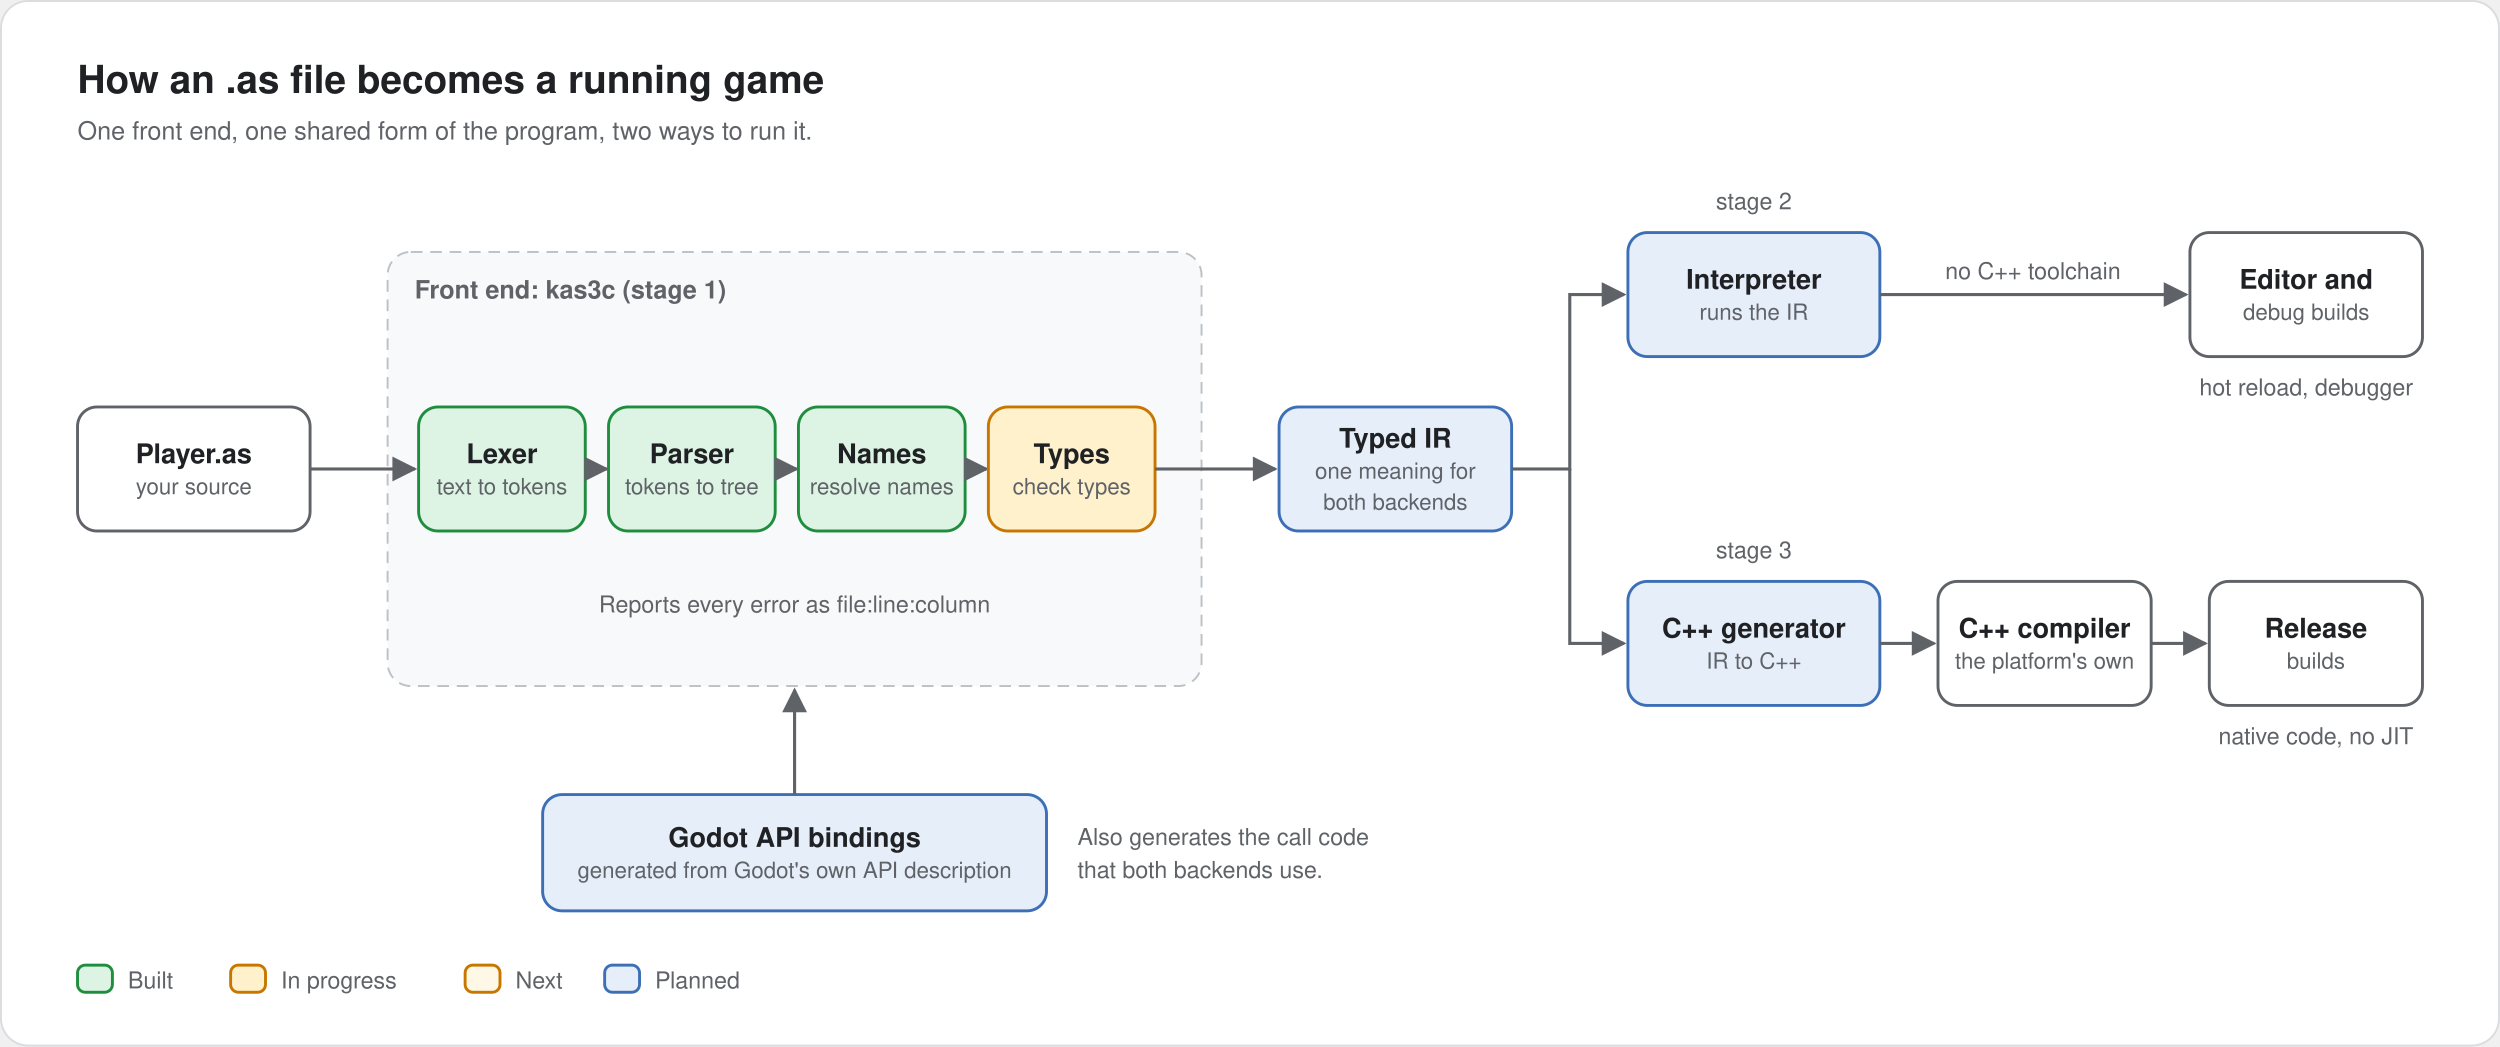
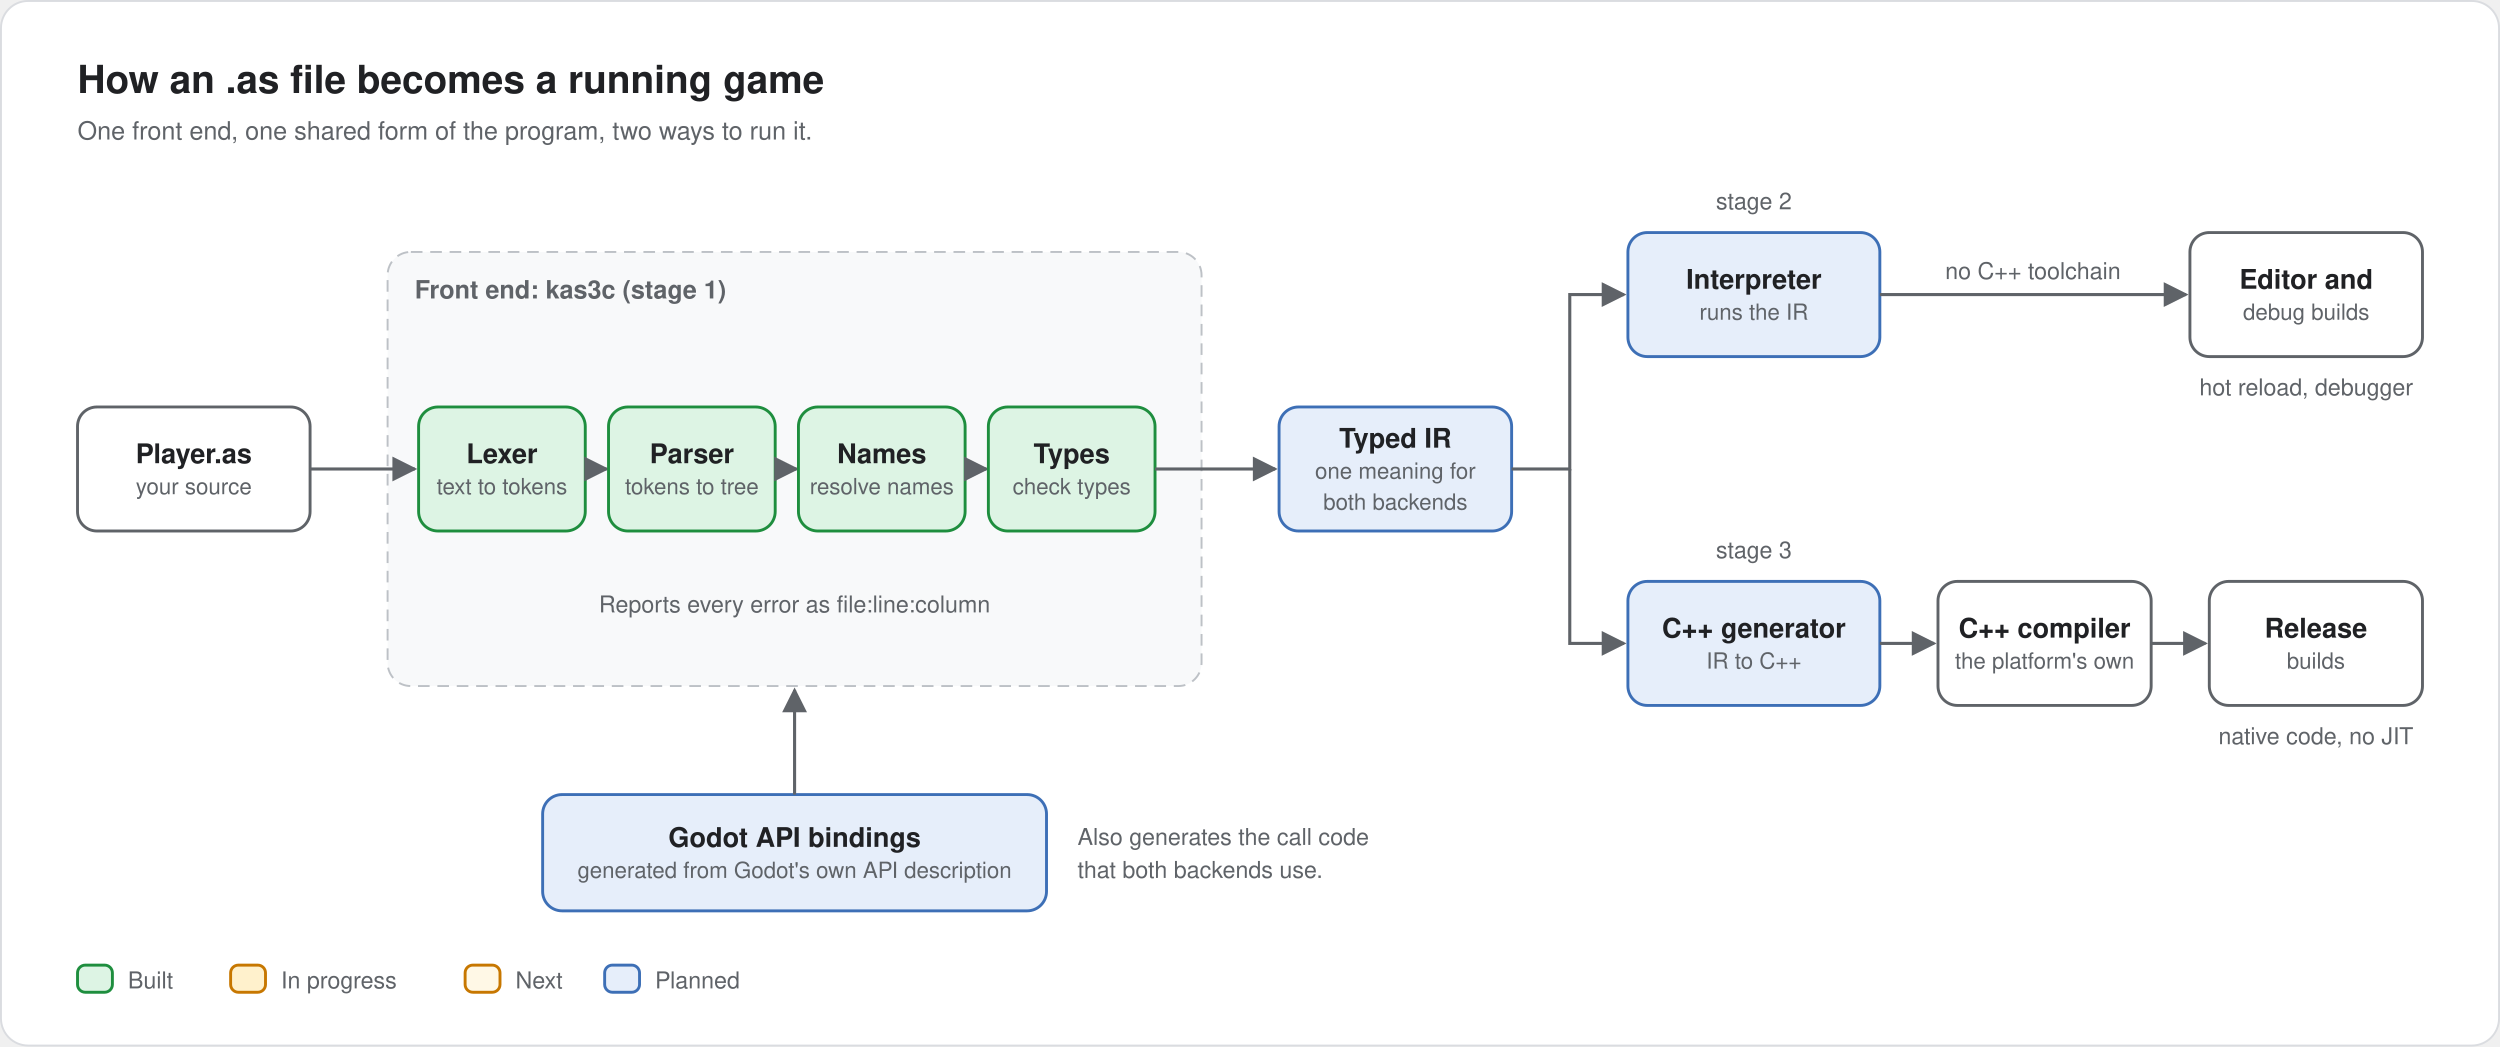
<svg xmlns="http://www.w3.org/2000/svg" viewBox="0 0 1290 540" width="1290" height="540" font-family="Helvetica Neue, Helvetica, Arial, sans-serif" role="img" aria-label="How an .as file becomes a running game">
  <defs>
    <marker id="arrow" viewBox="0 0 10 10" refX="9" refY="5" markerWidth="8" markerHeight="8" orient="auto-start-reverse">
      <path d="M0 0 L10 5 L0 10 z" fill="#5F6368" />
    </marker>
  </defs>
  <rect x="0.5" y="0.5" width="1289" height="539" rx="14" fill="#FFFFFF" stroke="#DADCE0" />
  <text x="40" y="48" font-size="20" text-anchor="start" font-weight="bold" fill="#202124">How an .as file becomes a running game</text>
  <text x="40" y="72" font-size="13" text-anchor="start" font-weight="normal" fill="#5F6368">One front end, one shared form of the program, two ways to run it.</text>
  <rect x="40" y="210" width="120" height="64" rx="10" fill="#FFFFFF" stroke="#5F6368" stroke-width="1.5" />
  <text x="100.0" y="239.0" font-size="14" text-anchor="middle" font-weight="bold" fill="#202124">Player.as</text>
  <text x="100.0" y="255.0" font-size="11.5" text-anchor="middle" font-weight="normal" fill="#5F6368">your source</text>
  <rect x="200" y="130" width="420" height="224" rx="12" fill="#F8F9FA" stroke="#BDC1C6" stroke-dasharray="6 4" />
  <text x="214" y="154" font-size="13" text-anchor="start" font-weight="bold" fill="#5F6368">Front end: kas3c   (stage 1)</text>
  <polyline points="160,242 214,242" fill="none" stroke="#5F6368" stroke-width="1.6" marker-end="url(#arrow)" />
  <rect x="216" y="210" width="86" height="64" rx="10" fill="#DDF4E4" stroke="#1E8E3E" stroke-width="1.5" />
  <text x="259.0" y="239.0" font-size="14" text-anchor="middle" font-weight="bold" fill="#202124">Lexer</text>
  <text x="259.0" y="255.0" font-size="11.5" text-anchor="middle" font-weight="normal" fill="#5F6368">text to tokens</text>
  <polyline points="302,242 313,242" fill="none" stroke="#5F6368" stroke-width="1.6" marker-end="url(#arrow)" />
  <rect x="314" y="210" width="86" height="64" rx="10" fill="#DDF4E4" stroke="#1E8E3E" stroke-width="1.5" />
  <text x="357.0" y="239.0" font-size="14" text-anchor="middle" font-weight="bold" fill="#202124">Parser</text>
  <text x="357.0" y="255.0" font-size="11.5" text-anchor="middle" font-weight="normal" fill="#5F6368">tokens to tree</text>
  <polyline points="400,242 411,242" fill="none" stroke="#5F6368" stroke-width="1.6" marker-end="url(#arrow)" />
  <rect x="412" y="210" width="86" height="64" rx="10" fill="#DDF4E4" stroke="#1E8E3E" stroke-width="1.5" />
  <text x="455.0" y="239.0" font-size="14" text-anchor="middle" font-weight="bold" fill="#202124">Names</text>
  <text x="455.0" y="255.0" font-size="11.5" text-anchor="middle" font-weight="normal" fill="#5F6368">resolve names</text>
  <polyline points="498,242 509,242" fill="none" stroke="#5F6368" stroke-width="1.6" marker-end="url(#arrow)" />
-   <rect x="510" y="210" width="86" height="64" rx="10" fill="#FFF1CC" stroke="#C77700" stroke-width="1.5" />
+   <rect x="510" y="210" width="86" height="64" rx="10" fill="#DDF4E4" stroke="#1E8E3E" stroke-width="1.5" />
  <text x="553.0" y="239.0" font-size="14" text-anchor="middle" font-weight="bold" fill="#202124">Types</text>
  <text x="553.0" y="255.0" font-size="11.5" text-anchor="middle" font-weight="normal" fill="#5F6368">check types</text>
  <text x="410" y="316" font-size="12" text-anchor="middle" font-weight="normal" fill="#5F6368">Reports every error as file:line:column</text>
  <polyline points="596,242 658,242" fill="none" stroke="#5F6368" stroke-width="1.6" marker-end="url(#arrow)" />
  <rect x="660" y="210" width="120" height="64" rx="10" fill="#E6EEFA" stroke="#3D6FB6" stroke-width="1.5" />
  <text x="720.0" y="231.0" font-size="14" text-anchor="middle" font-weight="bold" fill="#202124">Typed IR</text>
  <text x="720.0" y="247.0" font-size="11.5" text-anchor="middle" font-weight="normal" fill="#5F6368">one meaning for</text>
  <text x="720.0" y="263.0" font-size="11.5" text-anchor="middle" font-weight="normal" fill="#5F6368">both backends</text>
  <polyline points="780,242 810,242 810,152 838,152" fill="none" stroke="#5F6368" stroke-width="1.6" marker-end="url(#arrow)" />
  <polyline points="810,242 810,332 838,332" fill="none" stroke="#5F6368" stroke-width="1.6" marker-end="url(#arrow)" />
  <text x="905" y="108" font-size="12" text-anchor="middle" font-weight="normal" fill="#5F6368">stage 2</text>
  <rect x="840" y="120" width="130" height="64" rx="10" fill="#E6EEFA" stroke="#3D6FB6" stroke-width="1.5" />
  <text x="905.0" y="149.0" font-size="14" text-anchor="middle" font-weight="bold" fill="#202124">Interpreter</text>
  <text x="905.0" y="165.0" font-size="11.5" text-anchor="middle" font-weight="normal" fill="#5F6368">runs the IR</text>
  <polyline points="970,152 1128,152" fill="none" stroke="#5F6368" stroke-width="1.6" marker-end="url(#arrow)" />
  <text x="1049" y="144" font-size="12" text-anchor="middle" font-weight="normal" fill="#5F6368">no C++ toolchain</text>
  <rect x="1130" y="120" width="120" height="64" rx="10" fill="#FFFFFF" stroke="#5F6368" stroke-width="1.5" />
  <text x="1190.0" y="149.0" font-size="14" text-anchor="middle" font-weight="bold" fill="#202124">Editor and</text>
  <text x="1190.0" y="165.0" font-size="11.5" text-anchor="middle" font-weight="normal" fill="#5F6368">debug builds</text>
  <text x="1190" y="204" font-size="12" text-anchor="middle" font-weight="normal" fill="#5F6368">hot reload, debugger</text>
  <text x="905" y="288" font-size="12" text-anchor="middle" font-weight="normal" fill="#5F6368">stage 3</text>
  <rect x="840" y="300" width="130" height="64" rx="10" fill="#E6EEFA" stroke="#3D6FB6" stroke-width="1.5" />
  <text x="905.0" y="329.0" font-size="14" text-anchor="middle" font-weight="bold" fill="#202124">C++ generator</text>
  <text x="905.0" y="345.0" font-size="11.5" text-anchor="middle" font-weight="normal" fill="#5F6368">IR to C++</text>
  <polyline points="970,332 998,332" fill="none" stroke="#5F6368" stroke-width="1.6" marker-end="url(#arrow)" />
  <rect x="1000" y="300" width="110" height="64" rx="10" fill="#FFFFFF" stroke="#5F6368" stroke-width="1.5" />
  <text x="1055.0" y="329.0" font-size="14" text-anchor="middle" font-weight="bold" fill="#202124">C++ compiler</text>
  <text x="1055.0" y="345.0" font-size="11.5" text-anchor="middle" font-weight="normal" fill="#5F6368">the platform's own</text>
  <polyline points="1110,332 1138,332" fill="none" stroke="#5F6368" stroke-width="1.6" marker-end="url(#arrow)" />
  <rect x="1140" y="300" width="110" height="64" rx="10" fill="#FFFFFF" stroke="#5F6368" stroke-width="1.5" />
  <text x="1195.0" y="329.0" font-size="14" text-anchor="middle" font-weight="bold" fill="#202124">Release</text>
  <text x="1195.0" y="345.0" font-size="11.5" text-anchor="middle" font-weight="normal" fill="#5F6368">builds</text>
  <text x="1195" y="384" font-size="12" text-anchor="middle" font-weight="normal" fill="#5F6368">native code, no JIT</text>
  <rect x="280" y="410" width="260" height="60" rx="10" fill="#E6EEFA" stroke="#3D6FB6" stroke-width="1.5" />
  <text x="410.0" y="437.0" font-size="14" text-anchor="middle" font-weight="bold" fill="#202124">Godot API bindings</text>
  <text x="410.0" y="453.0" font-size="11.5" text-anchor="middle" font-weight="normal" fill="#5F6368">generated from Godot's own API description</text>
  <polyline points="410,410 410,356" fill="none" stroke="#5F6368" stroke-width="1.6" marker-end="url(#arrow)" />
  <text x="556" y="436" font-size="12" text-anchor="start" font-weight="normal" fill="#5F6368">Also generates the call code</text>
  <text x="556" y="453" font-size="12" text-anchor="start" font-weight="normal" fill="#5F6368">that both backends use.</text>
  <rect x="40" y="498" width="18" height="14" rx="4" fill="#DDF4E4" stroke="#1E8E3E" stroke-width="1.5" />
  <text x="66" y="510" font-size="12" text-anchor="start" font-weight="normal" fill="#5F6368">Built</text>
  <rect x="119" y="498" width="18" height="14" rx="4" fill="#FFF1CC" stroke="#C77700" stroke-width="1.5" />
  <text x="145" y="510" font-size="12" text-anchor="start" font-weight="normal" fill="#5F6368">In progress</text>
  <rect x="240" y="498" width="18" height="14" rx="4" fill="#FFF8E6" stroke="#C77700" stroke-width="1.5" />
  <text x="266" y="510" font-size="12" text-anchor="start" font-weight="normal" fill="#5F6368">Next</text>
  <rect x="312" y="498" width="18" height="14" rx="4" fill="#E6EEFA" stroke="#3D6FB6" stroke-width="1.5" />
  <text x="338" y="510" font-size="12" text-anchor="start" font-weight="normal" fill="#5F6368">Planned</text>
</svg>
